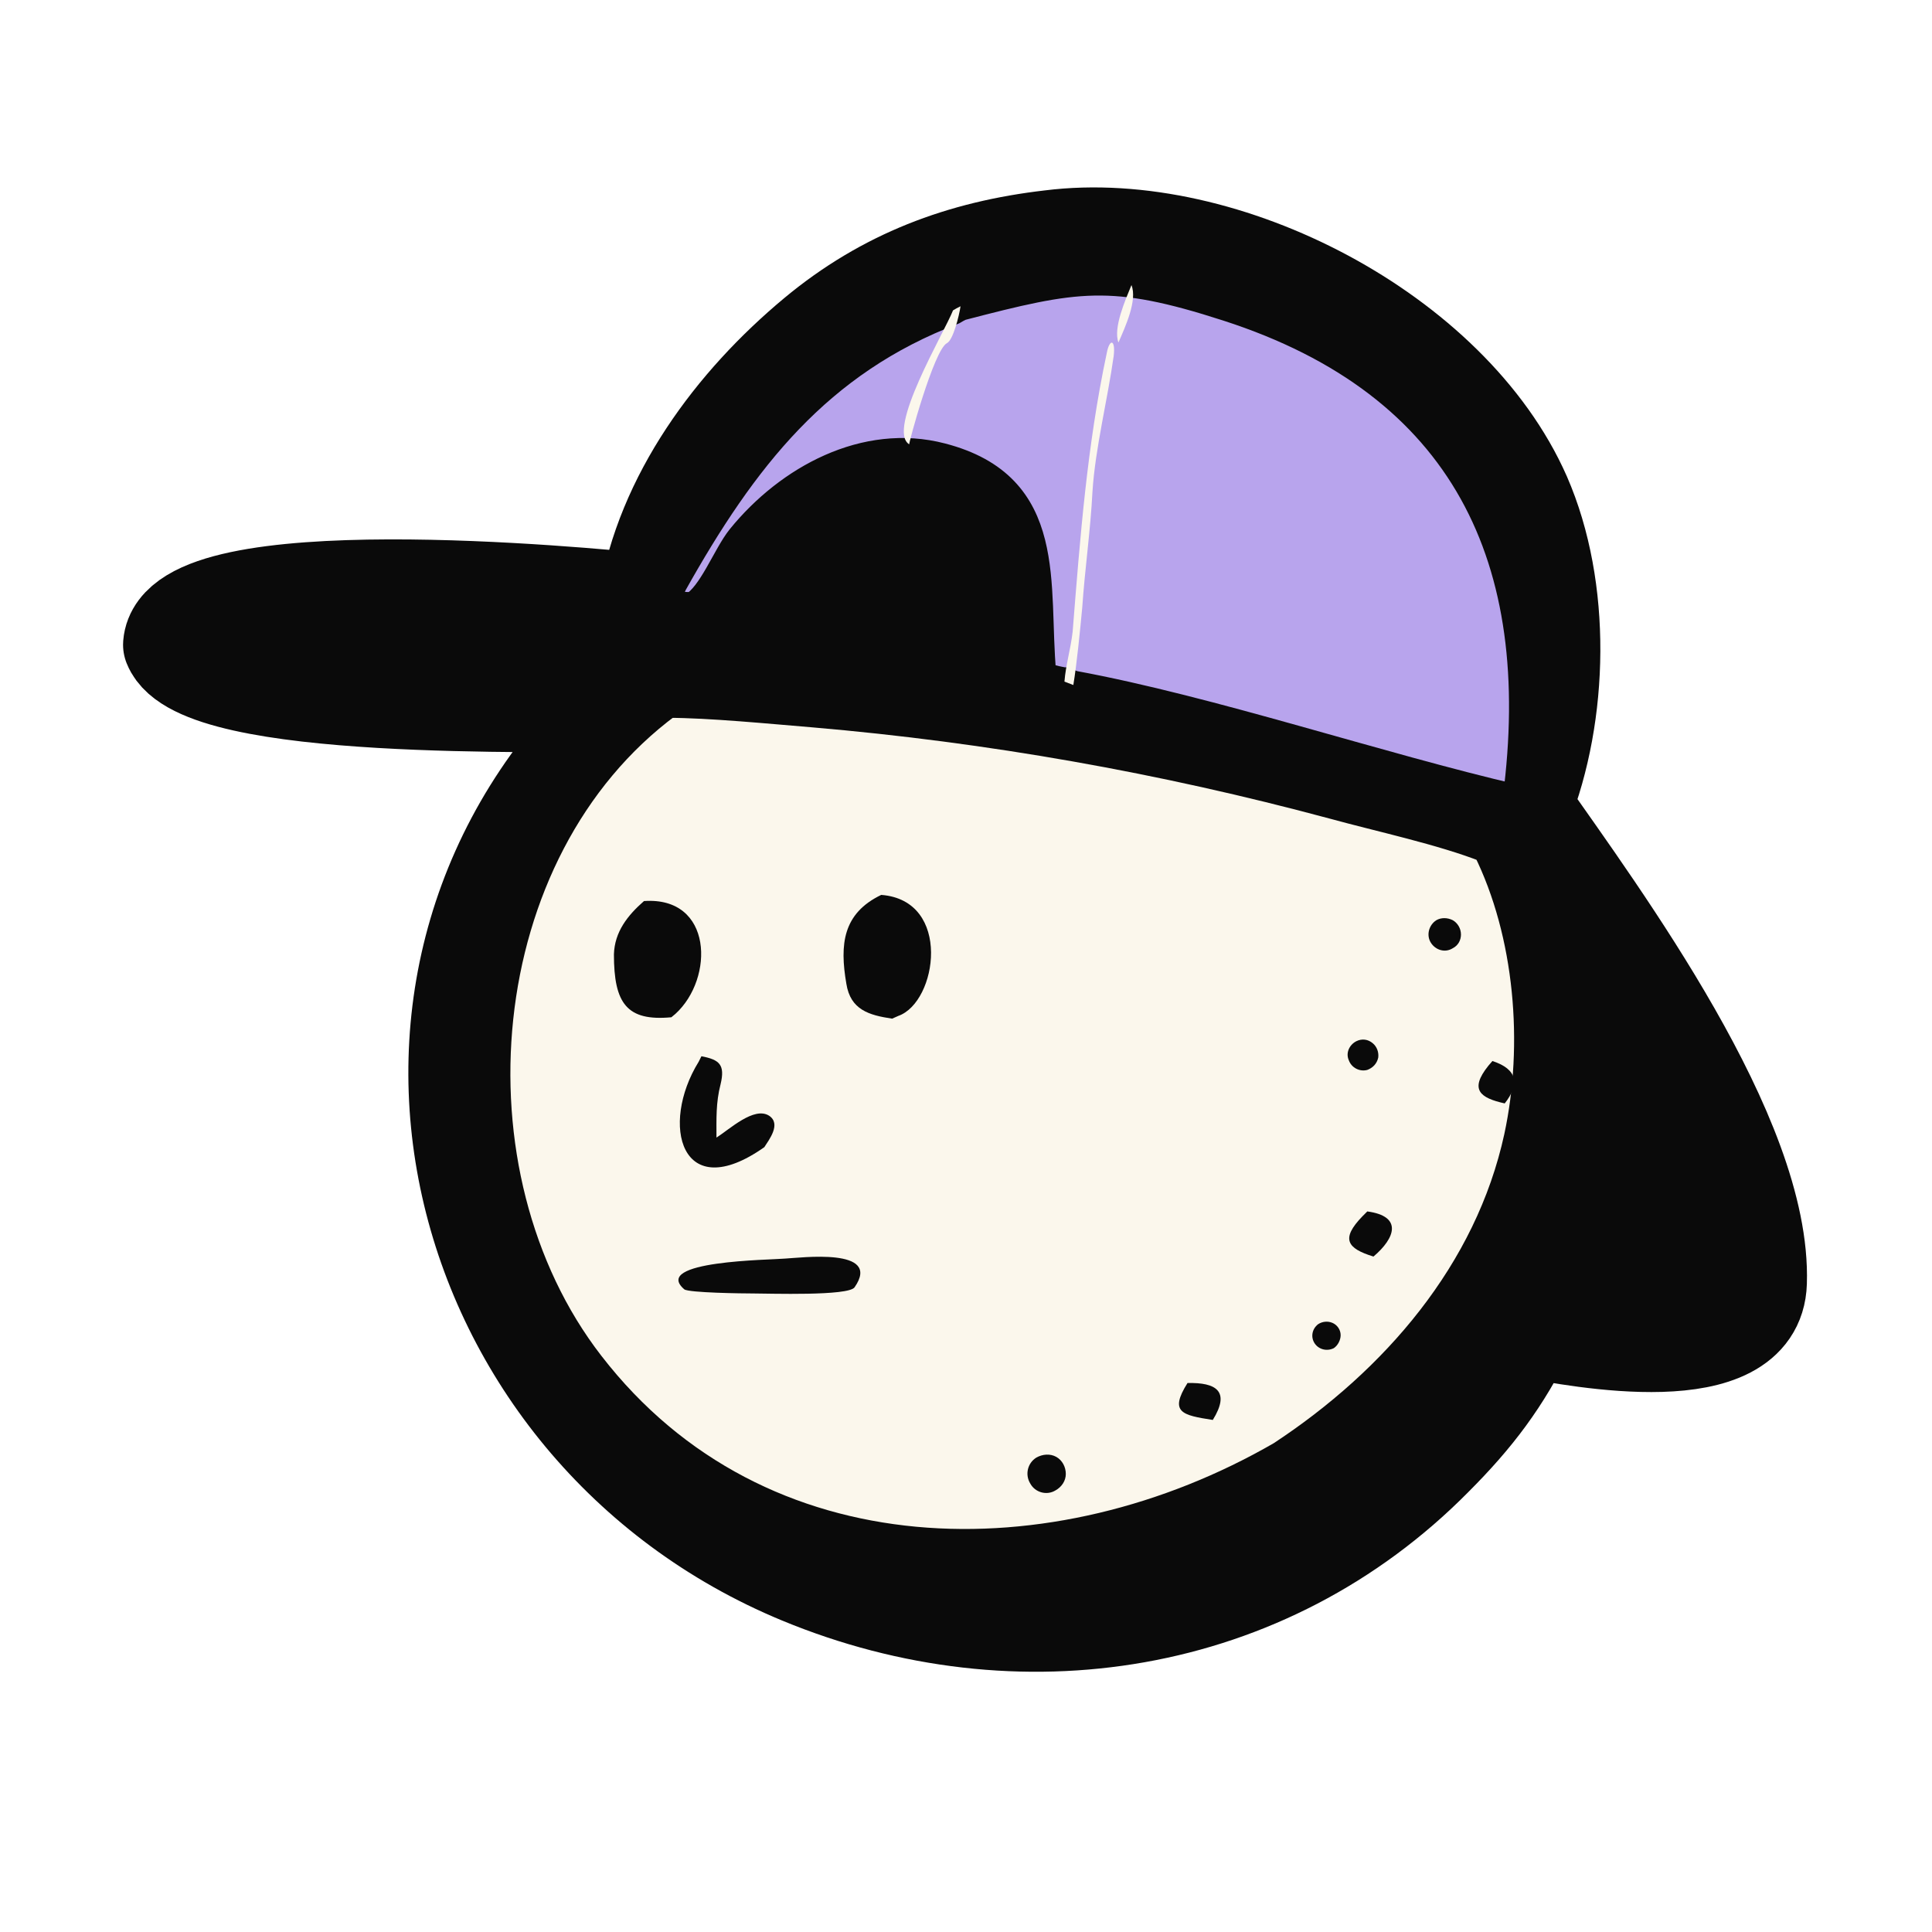
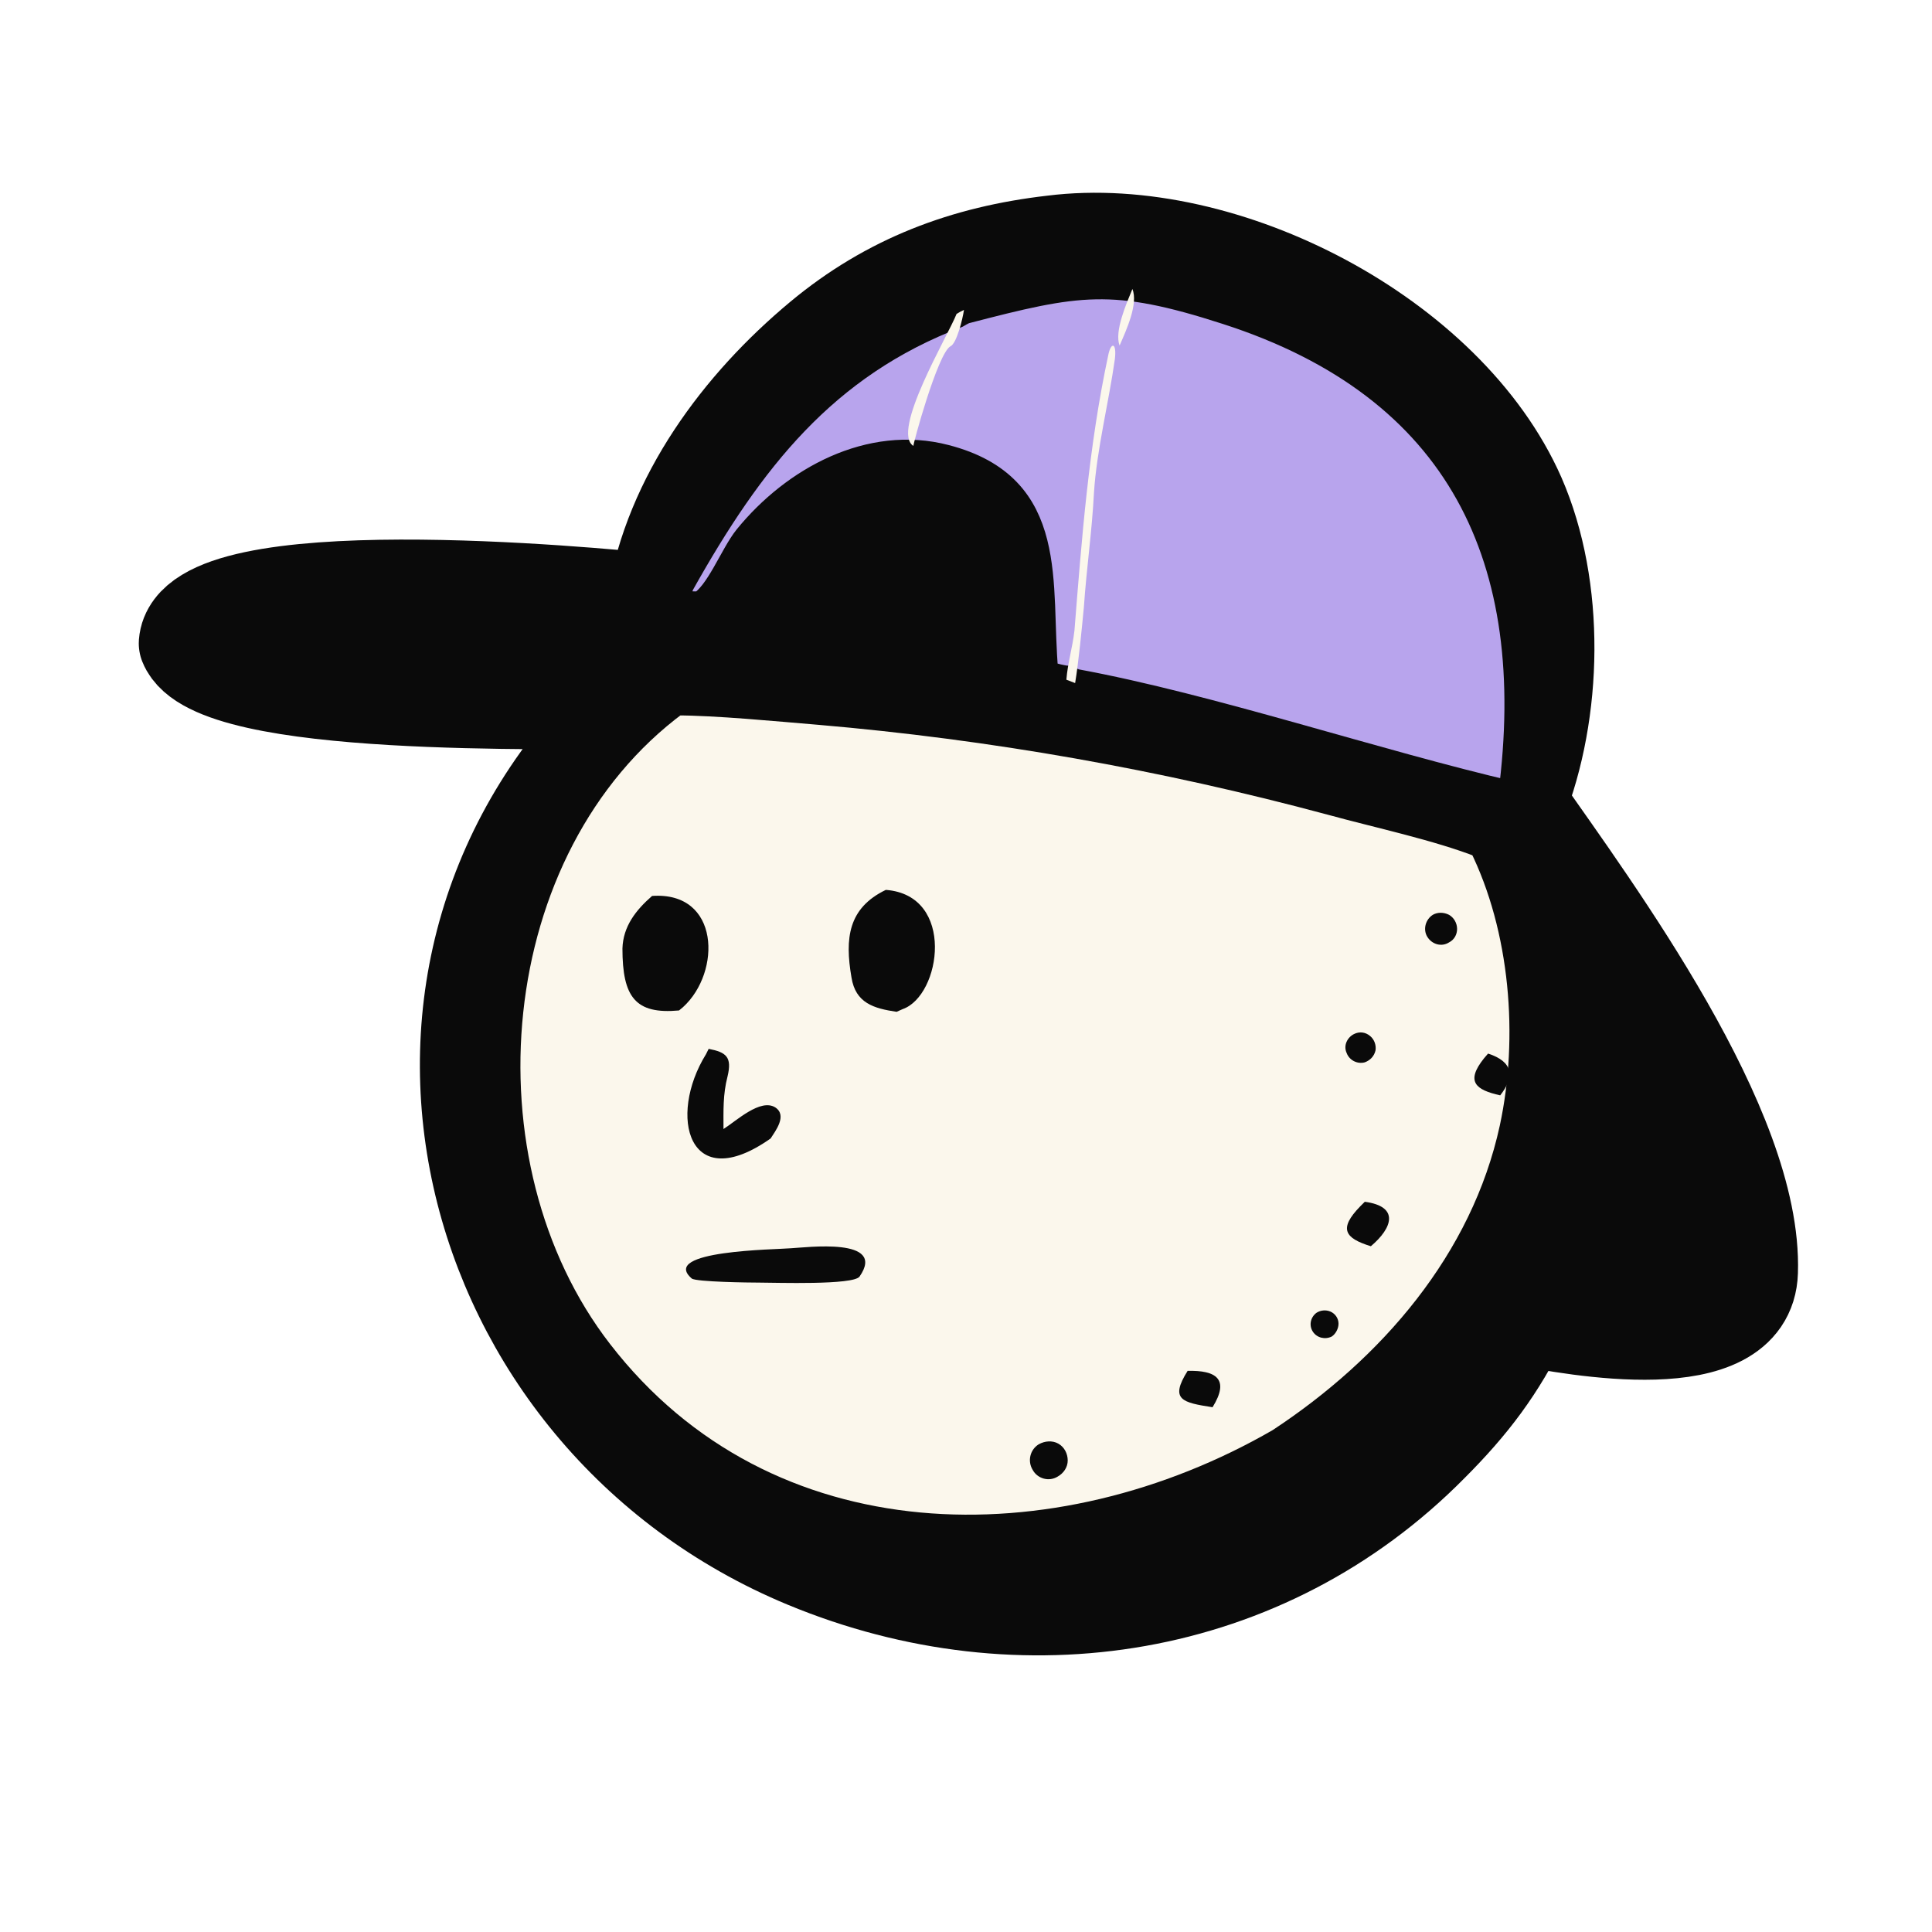
- <svg xmlns="http://www.w3.org/2000/svg" viewBox="477.7 383.6 282.6 282.6">
+ <svg xmlns="http://www.w3.org/2000/svg" viewBox="475.1 382.4 286.8 286.8">
  <g data-outlined="1" fill="#0a0a0a" stroke="#0a0a0a" stroke-width="14.6" stroke-linejoin="round">
    <path d="M631.4 418.7C656.8 415.5 689.8 432.6 700.2 456.2C706.1 469.7 705.7 488 700.3 501.6C712 518.3 735.4 550 734.7 571.2C734.3 584.1 708.9 579.3 701 577.8C697.3 585.4 693.3 590.7 687.3 596.7C662.8 621.5 626.8 627.1 594.9 613.9C543.4 592.6 526.2 526 568.8 486.4C558 486.1 506.9 487.7 503 477.9C504 465.3 562.9 470.9 572.5 471.9C575 456.4 585.2 442.7 597.1 432.8C607.2 424.4 618.4 420.2 631.4 418.7Z" />
    <path d="M575.4 486.5C581.5 486.5 590.6 487.4 596.7 487.9C622.4 490.1 647.8 494.6 672.7 501.3C679.6 503.2 688.6 505.1 695.2 507.7C701.4 520.2 702.7 536.4 699.8 549.9C695.5 569.7 681.7 585.6 665.1 596.5C632.2 615.5 588.8 615.3 564 583.2C542.4 555.3 546.3 508 575.4 486.5Z" />
    <path d="M606.6 514.5C617 515.3 614.8 530.2 609.1 532.2L608.2 532.6C604.8 532.1 602.1 531.3 601.5 527.5C600.5 521.7 601 517.2 606.6 514.5Z" />
    <path d="M571.9 515.4C582 514.7 582.2 526.7 576.5 531.9L575.9 532.4C569.4 533 567.5 530.4 567.5 523.2C567.6 519.9 569.5 517.5 571.9 515.4Z" />
    <path d="M592.5 567.7C594.7 567.6 606.8 566 602.7 571.9C601.8 573.2 590.2 572.8 587.9 572.8C586.3 572.8 578.5 572.7 577.8 572.2C572.9 568 590.4 567.9 592.5 567.7Z" />
    <path d="M580.3 538.1C582.9 538.6 583.8 539.3 583.1 542.2C582.4 544.9 582.5 547.3 582.5 550C584.4 548.8 588 545.4 590.2 546.8C592 548 590.2 550.3 589.5 551.4C577.3 560 574.2 548.1 579.9 538.9L580.3 538.1Z" />
    <path d="M618.2 428.4C635.1 424 640.3 423 657.3 428.5C692 439.7 704.2 465.4 699.6 500.5C679.3 495.8 654.8 487.5 634.7 483.8L633.4 483.3C632.9 483.3 630.1 482.7 630.1 482.2C628.9 469.1 632 454.8 615.4 450.5C604.3 447.6 593.1 453.7 586.1 462.3C584 464.9 581.9 470.7 579.1 472.3C577.6 472.3 577 472.3 575.6 471.8C575.4 470.8 575.7 469.9 576.1 469C586.4 450.6 597.4 436.5 617.1 429C617.4 428.8 617.8 428.6 618.2 428.4Z" />
    <path d="M633.4 483.3C633.6 480.8 634.3 478.6 634.6 476C635.7 462.2 636.7 448.8 639.6 435.2C640 433.1 640.9 433.2 640.6 435.7C639.7 442.1 637.9 449.2 637.5 455.5C637.2 461.3 636.4 466.7 636 472.5C635.7 475.7 635.2 480.8 634.7 483.8L633.4 483.3Z" />
    <path d="M617.1 429C617.4 428.8 617.8 428.6 618.2 428.4C618 429.8 617.1 433.4 616.2 433.8C614.3 434.8 610.5 448.8 610.7 448.6C607.3 446.5 615.8 432.3 617.1 429Z" />
  </g>
  <path fill="#0a0a0a" d="M631.4 418.7C656.8 415.5 689.8 432.6 700.2 456.2C706.1 469.7 705.7 488 700.3 501.6C712 518.3 735.4 550 734.7 571.2C734.3 584.1 708.9 579.3 701 577.8C697.3 585.4 693.3 590.7 687.3 596.7C662.8 621.5 626.8 627.1 594.9 613.9C543.4 592.6 526.2 526 568.8 486.4C558 486.1 506.9 487.7 503 477.9C504 465.3 562.9 470.9 572.5 471.9C575 456.4 585.2 442.7 597.1 432.8C607.2 424.4 618.4 420.2 631.4 418.7Z" />
  <path stroke="#0a0a0a" stroke-width="4.2" stroke-linejoin="round" fill="#fbf7ec" d="M575.4 486.5C581.5 486.5 590.6 487.4 596.7 487.9C622.4 490.1 647.8 494.6 672.7 501.3C679.6 503.2 688.6 505.1 695.2 507.7C701.4 520.2 702.7 536.4 699.8 549.9C695.5 569.7 681.7 585.6 665.1 596.5C632.2 615.5 588.8 615.3 564 583.2C542.4 555.3 546.3 508 575.4 486.5Z" />
  <path fill="#0a0a0a" d="M606.6 514.5C617 515.3 614.8 530.2 609.1 532.2L608.2 532.6C604.8 532.1 602.1 531.3 601.5 527.5C600.5 521.7 601 517.2 606.6 514.5Z" />
  <path fill="#0a0a0a" d="M571.9 515.4C582 514.7 582.2 526.7 576.5 531.9L575.9 532.4C569.4 533 567.5 530.4 567.5 523.2C567.6 519.9 569.5 517.5 571.9 515.4Z" />
  <path fill="#0a0a0a" d="M592.5 567.7C594.7 567.6 606.8 566 602.7 571.9C601.8 573.2 590.2 572.8 587.9 572.8C586.3 572.8 578.5 572.7 577.8 572.2C572.9 568 590.4 567.9 592.5 567.7Z" />
  <path fill="#0a0a0a" d="M580.3 538.1C582.9 538.6 583.8 539.3 583.1 542.2C582.4 544.9 582.5 547.3 582.5 550C584.4 548.8 588 545.4 590.2 546.8C592 548 590.2 550.3 589.5 551.4C577.3 560 574.2 548.1 579.9 538.9L580.3 538.1Z" />
  <path fill="#0a0a0a" d="M677.7 560.8C682.9 561.5 681.8 564.7 678.6 567.4C674.7 566.2 673.8 564.8 677 561.5L677.7 560.8Z" />
  <path fill="#0a0a0a" d="M651.4 585.9C655.6 585.8 657.7 587.1 655.1 591.3C650.6 590.6 648.7 590.2 651.4 585.9Z" />
  <path fill="#0a0a0a" d="M629.3 596.8C630.2 596.3 631.3 596.2 632.2 596.7C633.1 597.2 633.6 598.2 633.6 599.2C633.6 600.2 633 601.1 632.1 601.6C630.8 602.4 629.1 601.9 628.4 600.6C627.6 599.3 628 597.6 629.3 596.8Z" />
  <path fill="#0a0a0a" d="M696 538.8C699.7 540 700 542.2 697.8 545C694.2 544.2 692.6 543 695.4 539.5L696 538.8Z" />
  <path fill="#0a0a0a" d="M687.8 518.2C688.5 517.8 689.4 517.8 690.2 518.2C690.9 518.6 691.4 519.4 691.4 520.3C691.4 521.1 691 521.9 690.2 522.3C689.1 523 687.7 522.6 687 521.5C686.3 520.4 686.7 518.9 687.8 518.2Z" />
  <path fill="#0a0a0a" d="M676.1 535.9C676.9 535.5 677.8 535.6 678.5 536.2C679.1 536.7 679.4 537.5 679.3 538.3C679.1 539.2 678.5 539.8 677.7 540.1C676.6 540.4 675.4 539.8 675 538.7C674.5 537.6 675.1 536.4 676.1 535.9Z" />
  <path fill="#0a0a0a" d="M670.5 577.3C671.1 576.9 671.9 576.8 672.6 577.1C673.3 577.4 673.8 578.1 673.8 578.9C673.8 579.6 673.4 580.4 672.8 580.8C671.8 581.3 670.6 581 670 580.1C669.4 579.2 669.6 578 670.5 577.3Z" />
  <path stroke="#0a0a0a" stroke-width="4.2" stroke-linejoin="round" fill="#b8a4ed" d="M618.2 428.4C635.1 424 640.3 423 657.3 428.5C692 439.7 704.2 465.4 699.6 500.5C679.3 495.8 654.8 487.5 634.7 483.8L633.4 483.3C632.9 483.3 630.1 482.7 630.1 482.2C628.9 469.1 632 454.8 615.4 450.5C604.3 447.6 593.1 453.7 586.1 462.3C584 464.9 581.9 470.7 579.1 472.3C577.6 472.3 577 472.3 575.6 471.8C575.4 470.8 575.7 469.9 576.1 469C586.4 450.6 597.4 436.5 617.1 429C617.4 428.8 617.8 428.6 618.2 428.4Z" />
  <path fill="#fbf7ec" d="M633.4 483.3C633.6 480.8 634.3 478.6 634.6 476C635.7 462.2 636.7 448.8 639.6 435.2C640 433.1 640.9 433.2 640.6 435.7C639.7 442.1 637.9 449.2 637.5 455.5C637.2 461.3 636.4 466.7 636 472.5C635.7 475.7 635.2 480.8 634.7 483.8L633.4 483.3Z" />
  <path fill="#fbf7ec" d="M617.1 429C617.4 428.8 617.8 428.6 618.2 428.4C618 429.8 617.1 433.4 616.2 433.8C614.3 434.8 610.5 448.8 610.7 448.6C607.3 446.5 615.8 432.3 617.1 429Z" />
  <path fill="#fbf7ec" d="M643.2 425.3C644.1 427.5 642.3 431.4 641.3 433.7C640.5 431.6 642.3 427.5 643.2 425.3Z" />
</svg>
